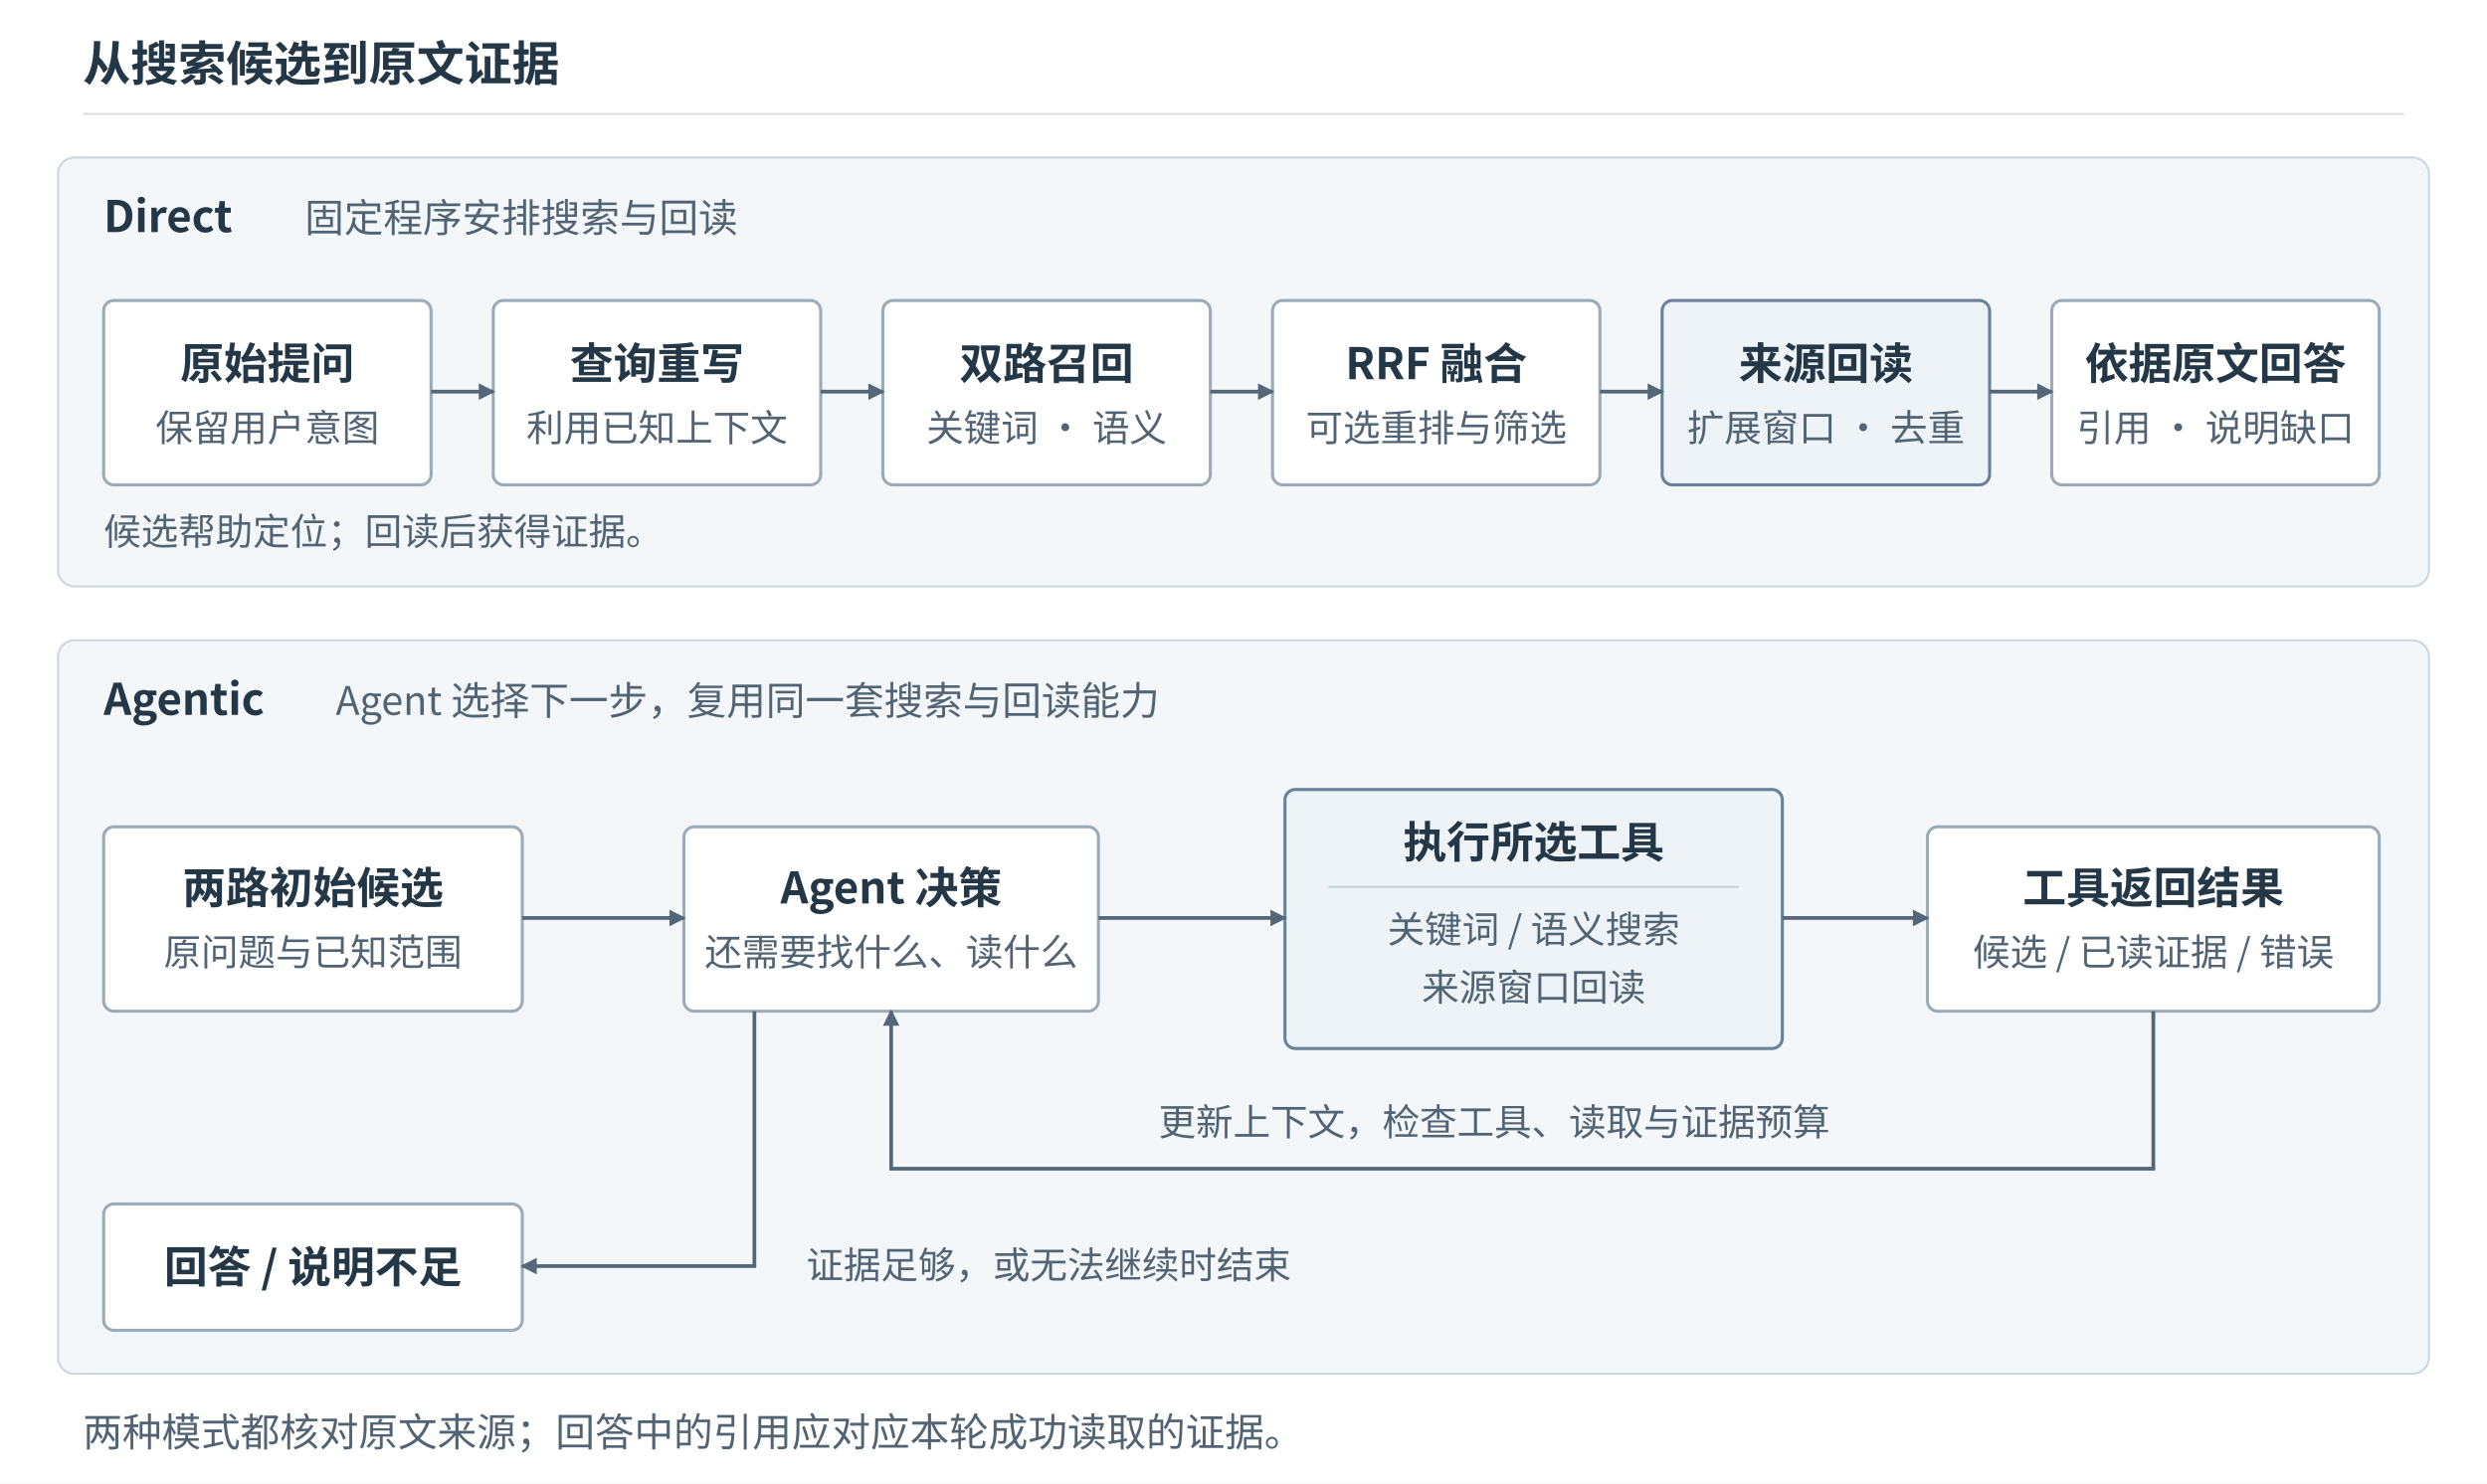
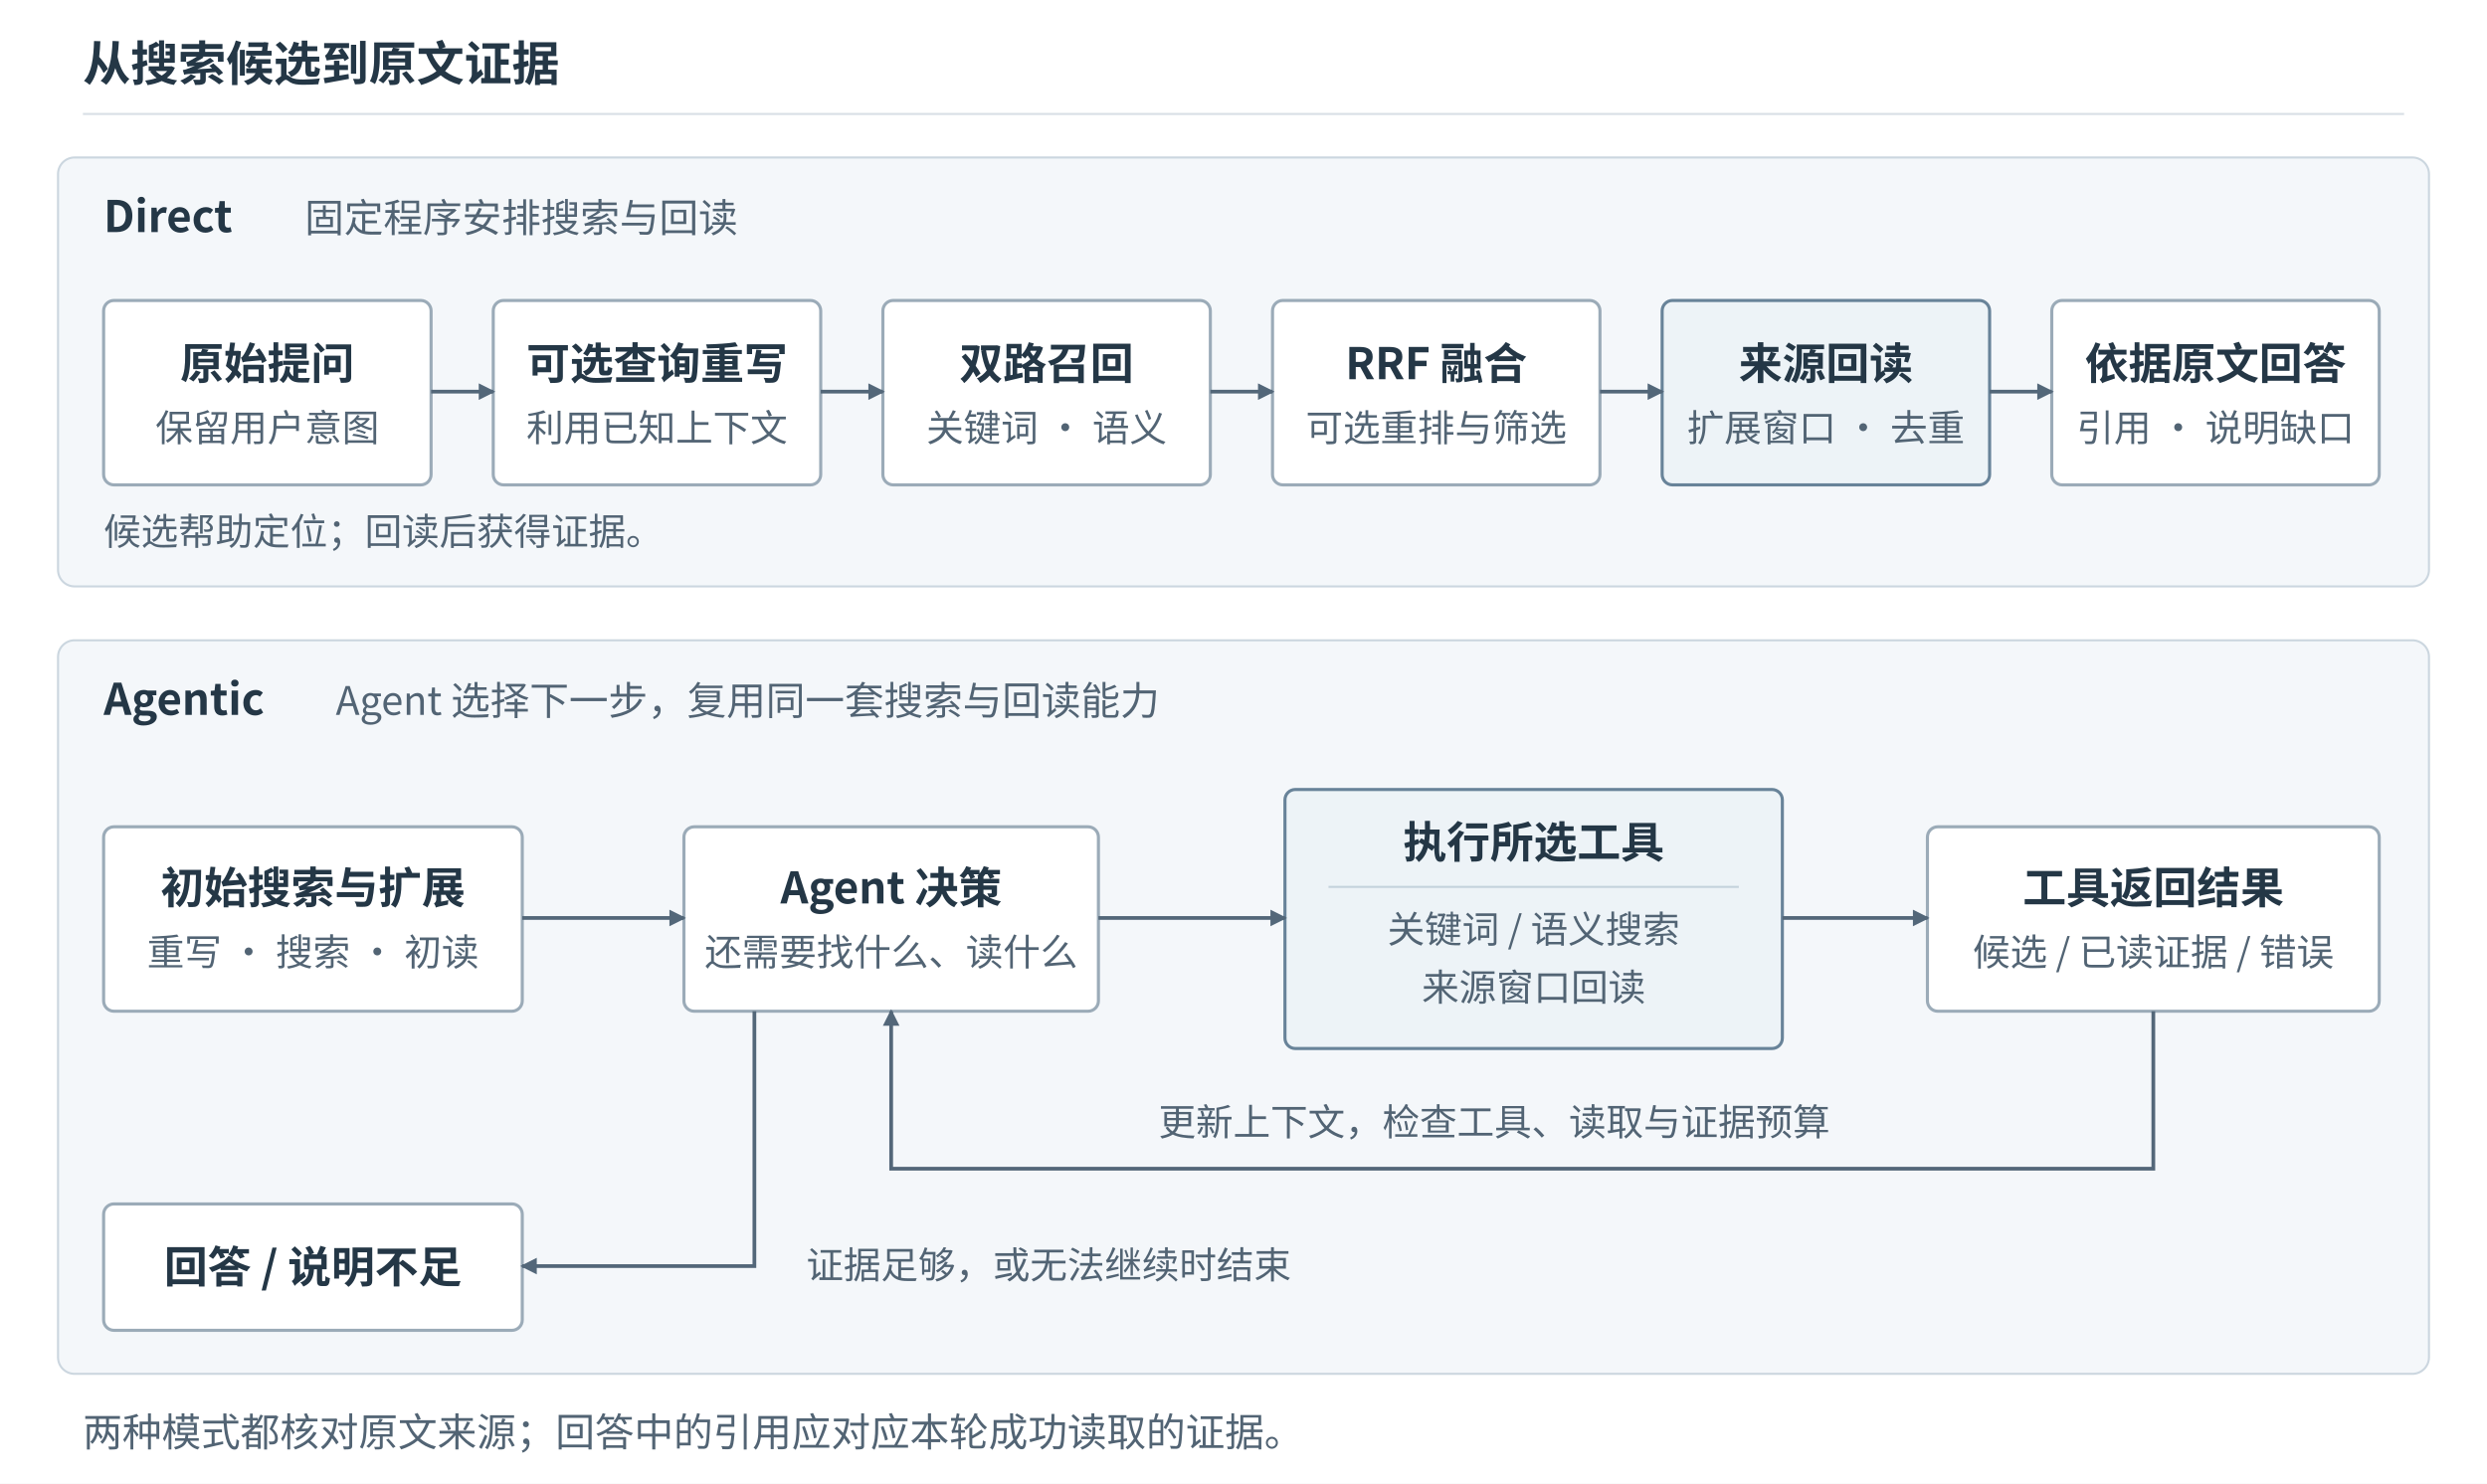
<svg xmlns="http://www.w3.org/2000/svg" width="1200" height="716" viewBox="0 0 1200 716" role="img" aria-labelledby="title desc">
  <defs>
    <marker id="arrow" markerWidth="8" markerHeight="8" refX="7" refY="4" orient="auto" markerUnits="userSpaceOnUse">
      <path d="M 0 0 L 8 4 L 0 8 Z" fill="#536779" />
    </marker>
    <style>
      text { font-family: "Noto Sans CJK SC", "Microsoft YaHei", "PingFang SC", sans-serif; }
      .title { fill: #243746; font-size: 23px; font-weight: 600; }
      .heading { fill: #243746; font-size: 21px; font-weight: 600; }
      .body { fill: #526474; font-size: 18px; }
      .label { fill: #526474; font-size: 19px; }
      .node { fill: #fff; stroke: #9babb8; stroke-width: 1.5; }
      .source { fill: #edf3f7; stroke: #688399; stroke-width: 1.5; }
      .flow { fill: none; stroke: #536779; stroke-width: 1.8; marker-end: url(#arrow); }
    </style>
  </defs>
  <rect width="1200" height="716" fill="#fff" />
  <text x="40" y="39" class="title">从搜索候选到原文证据</text>
  <path d="M 40 55 H 1160" stroke="#d8dfe5" />
  <rect x="28" y="76" width="1144" height="207" rx="8" fill="#f4f7fa" stroke="#cbd6df" />
  <text x="50" y="112" class="heading">Direct</text>
  <text x="147" y="112" class="label">固定程序安排搜索与回读</text>
  <rect x="50" y="145" width="158" height="89" rx="5" class="node" />
  <text x="129" y="183" text-anchor="middle" class="heading">原始提问</text>
  <text x="129" y="213" text-anchor="middle" class="body">保留用户意图</text>
  <rect x="238" y="145" width="158" height="89" rx="5" class="node" />
-   <text x="317" y="183" text-anchor="middle" class="heading">查询重写</text>
+   <text x="317" y="183" text-anchor="middle" class="heading">可选查询重写</text>
  <text x="317" y="213" text-anchor="middle" class="body">利用已知上下文</text>
  <rect x="426" y="145" width="158" height="89" rx="5" class="node" />
  <text x="505" y="183" text-anchor="middle" class="heading">双路召回</text>
  <text x="505" y="213" text-anchor="middle" class="body">关键词 · 语义</text>
  <rect x="614" y="145" width="158" height="89" rx="5" class="node" />
  <text x="693" y="183" text-anchor="middle" class="heading">RRF 融合</text>
  <text x="693" y="213" text-anchor="middle" class="body">可选重排与筛选</text>
  <rect x="802" y="145" width="158" height="89" rx="5" class="source" />
  <text x="881" y="183" text-anchor="middle" class="heading">来源回读</text>
  <text x="881" y="213" text-anchor="middle" class="body">扩展窗口 · 去重</text>
  <rect x="990" y="145" width="158" height="89" rx="5" class="node" />
  <text x="1069" y="183" text-anchor="middle" class="heading">依据原文回答</text>
  <text x="1069" y="213" text-anchor="middle" class="body">引用 · 说明缺口</text>
  <path d="M 208 189 H 238" class="flow" />
  <path d="M 396 189 H 426" class="flow" />
  <path d="M 584 189 H 614" class="flow" />
  <path d="M 772 189 H 802" class="flow" />
  <path d="M 960 189 H 990" class="flow" />
  <text x="50" y="263" class="body">候选帮助定位；回读后获得证据。</text>
  <rect x="28" y="309" width="1144" height="354" rx="8" fill="#f4f7fa" stroke="#cbd6df" />
  <text x="50" y="345" class="heading">Agentic</text>
  <text x="162" y="345" class="label">Agent 选择下一步，复用同一套搜索与回读能力</text>
  <rect x="50" y="399" width="202" height="89" rx="5" class="node" />
-   <text x="151" y="436" text-anchor="middle" class="heading">两路初始候选</text>
-   <text x="151" y="466" text-anchor="middle" class="body">原问题与已知范围</text>
+   <text x="151" y="436" text-anchor="middle" class="heading">初始搜索与扩展</text>
+   <text x="151" y="466" text-anchor="middle" class="body">重写 · 搜索 · 初读</text>
  <rect x="330" y="399" width="200" height="89" rx="5" class="node" />
  <text x="430" y="436" text-anchor="middle" class="heading">Agent 决策</text>
  <text x="430" y="466" text-anchor="middle" class="body">还需要找什么、读什么</text>
  <rect x="620" y="381" width="240" height="125" rx="5" class="source" />
  <text x="740" y="414" text-anchor="middle" class="heading">执行所选工具</text>
  <path d="M 641 428 H 839" stroke="#c4d2dc" />
  <text x="740" y="455" text-anchor="middle" class="body">关键词 / 语义搜索</text>
  <text x="740" y="483" text-anchor="middle" class="body">来源窗口回读</text>
  <rect x="930" y="399" width="218" height="89" rx="5" class="node" />
  <text x="1039" y="436" text-anchor="middle" class="heading">工具返回结果</text>
  <text x="1039" y="466" text-anchor="middle" class="body">候选 / 已读证据 / 错误</text>
  <path d="M 252 443 H 330" class="flow" />
  <path d="M 530 443 H 620" class="flow" />
  <path d="M 860 443 H 930" class="flow" />
  <path d="M 1039 488 V 564 H 430 V 488" class="flow" />
  <text x="721" y="548" text-anchor="middle" class="body">更新上下文，检查工具、读取与证据预算</text>
  <rect x="50" y="581" width="202" height="61" rx="5" class="node" />
  <text x="151" y="619" text-anchor="middle" class="heading">回答 / 说明不足</text>
  <path d="M 364 488 V 611 H 252" class="flow" />
  <text x="389" y="617" class="body">证据足够，或无法继续时结束</text>
  <text x="40" y="698" class="label">两种模式都核对原文来源；回答中的引用应对应本轮成功读取的证据。</text>
</svg>
